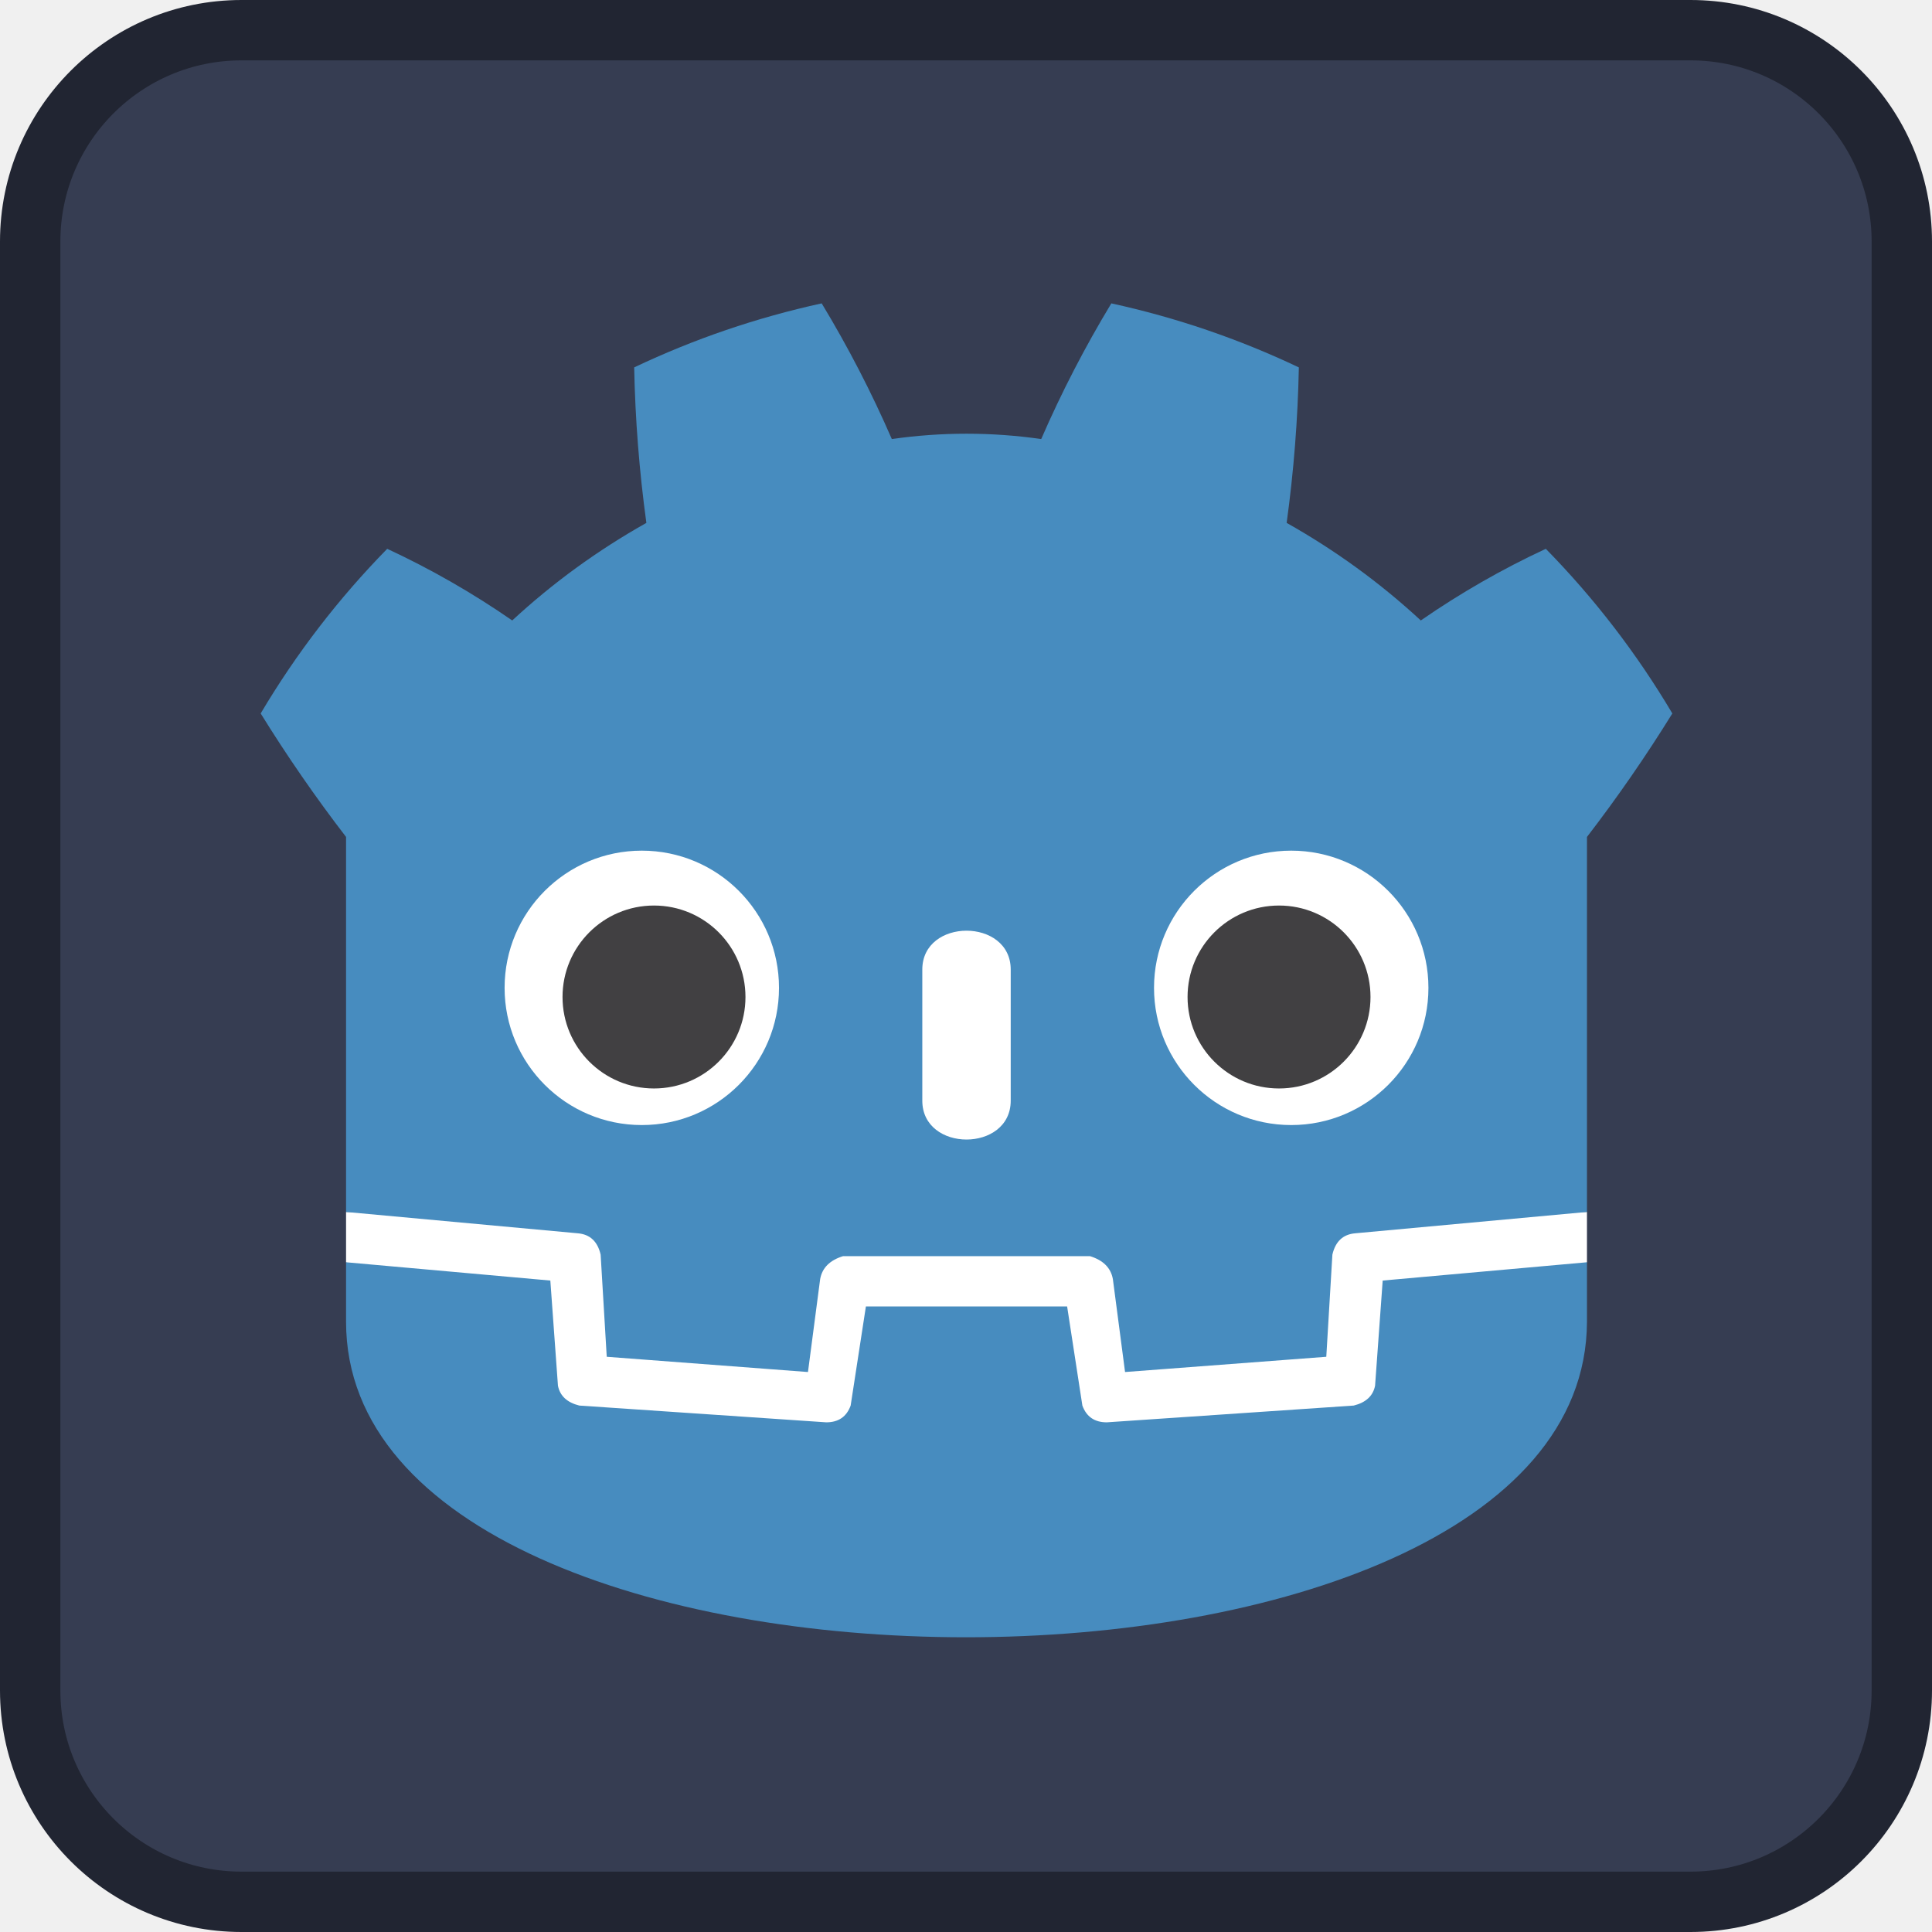
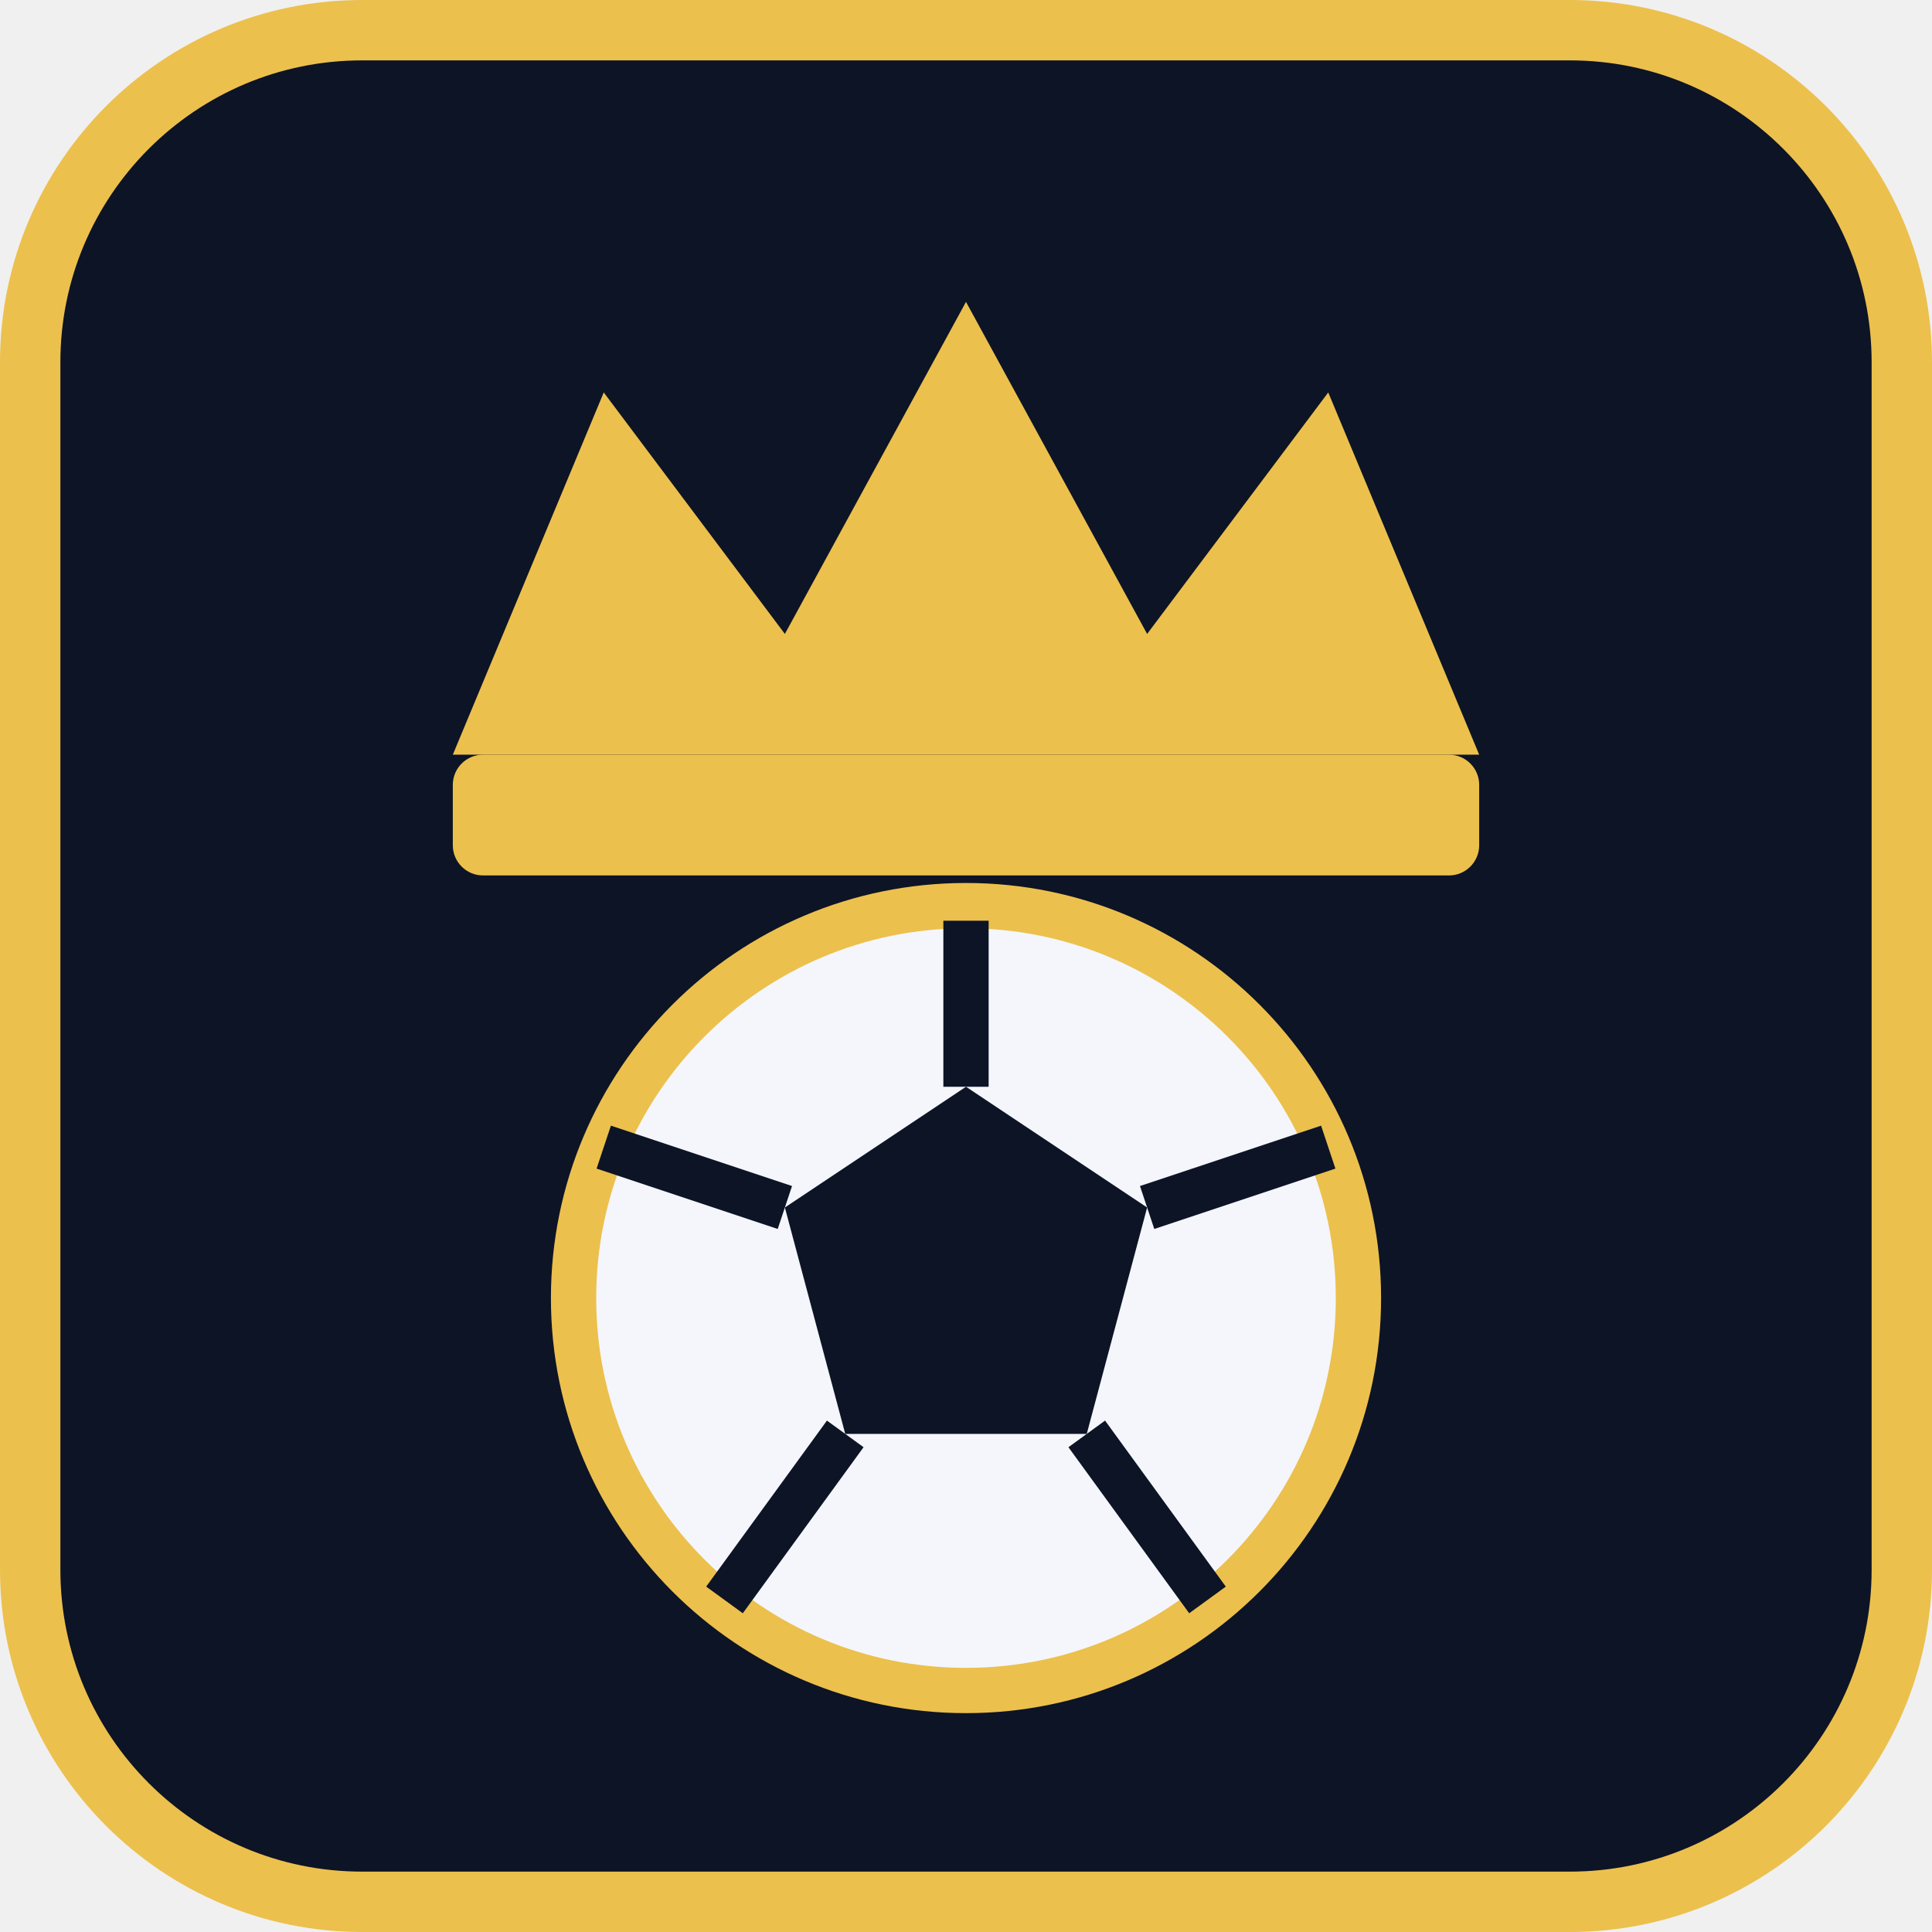
- <svg xmlns="http://www.w3.org/2000/svg" width="128" height="128">
-   <rect width="124" height="124" x="2" y="2" fill="#363d52" stroke="#212532" stroke-width="4" rx="14" />
-   <g fill="#fff" transform="translate(12.322 12.322)scale(.101)">
-     <path d="M105 673v33q407 354 814 0v-33z" />
-     <path fill="#478cbf" d="m105 673 152 14q12 1 15 14l4 67 132 10 8-61q2-11 15-15h162q13 4 15 15l8 61 132-10 4-67q3-13 15-14l152-14V427q30-39 56-81-35-59-83-108-43 20-82 47-40-37-88-64 7-51 8-102-59-28-123-42-26 43-46 89-49-7-98 0-20-46-46-89-64 14-123 42 1 51 8 102-48 27-88 64-39-27-82-47-48 49-83 108 26 42 56 81zm0 33v39c0 276 813 276 814 0v-39l-134 12-5 69q-2 10-14 13l-162 11q-12 0-16-11l-10-65H446l-10 65q-4 11-16 11l-162-11q-12-3-14-13l-5-69z" />
-     <path d="M483 600c0 34 58 34 58 0v-86c0-34-58-34-58 0z" />
-     <circle cx="725" cy="526" r="90" />
-     <circle cx="299" cy="526" r="90" />
-   </g>
-   <g fill="#414042" transform="translate(12.322 12.322)scale(.101)">
-     <circle cx="307" cy="532" r="60" />
-     <circle cx="717" cy="532" r="60" />
-   </g>
+ <svg xmlns="http://www.w3.org/2000/svg" width="128" height="128" viewBox="0 0 128 128">
+   <rect x="2" y="2" width="124" height="124" rx="22" fill="#0d1426" stroke="#ecc04d" stroke-width="4" />
+   <path d="M30 50 L40 26 L52 42 L64 20 L76 42 L88 26 L98 50 Z" fill="#ecc04d" />
+   <rect x="30" y="50" width="68" height="8" rx="2" fill="#ecc04d" />
+   <circle cx="64" cy="86" r="26" fill="#f4f6fb" stroke="#ecc04d" stroke-width="3" />
+   <path d="M64 72 L76 80 L72 95 L56 95 L52 80 Z" fill="#0d1426" />
+   <path d="M64 72 L64 61 M76 80 L88 76 M72 95 L80 106 M56 95 L48 106 M52 80 L40 76" stroke="#0d1426" stroke-width="3" />
</svg>
